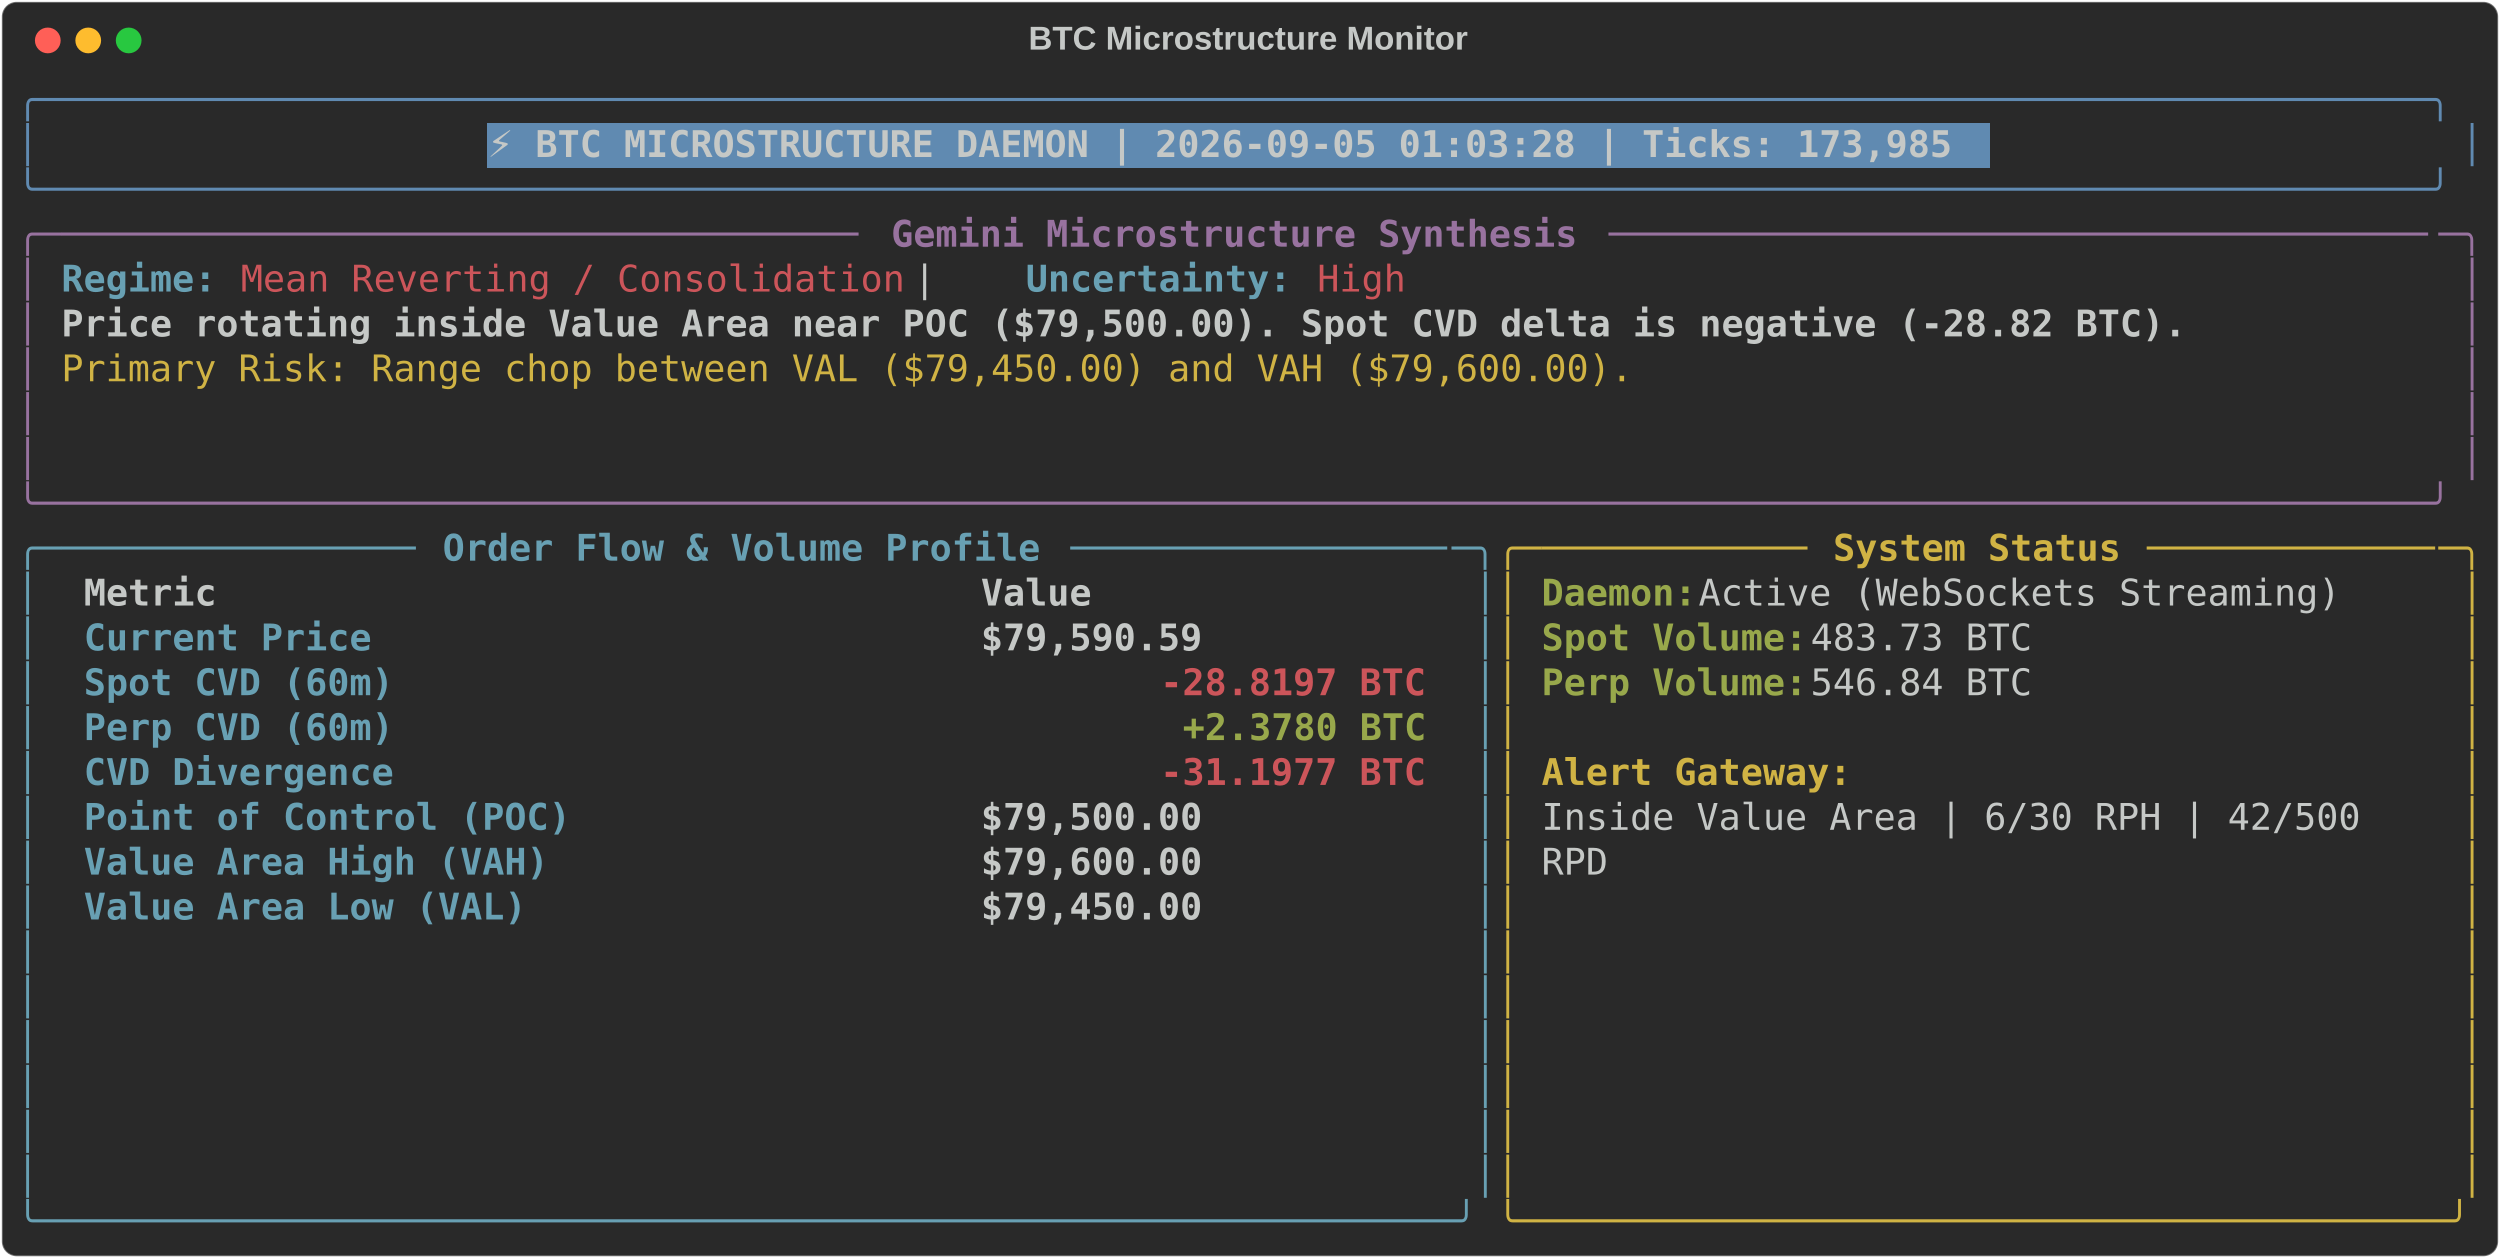
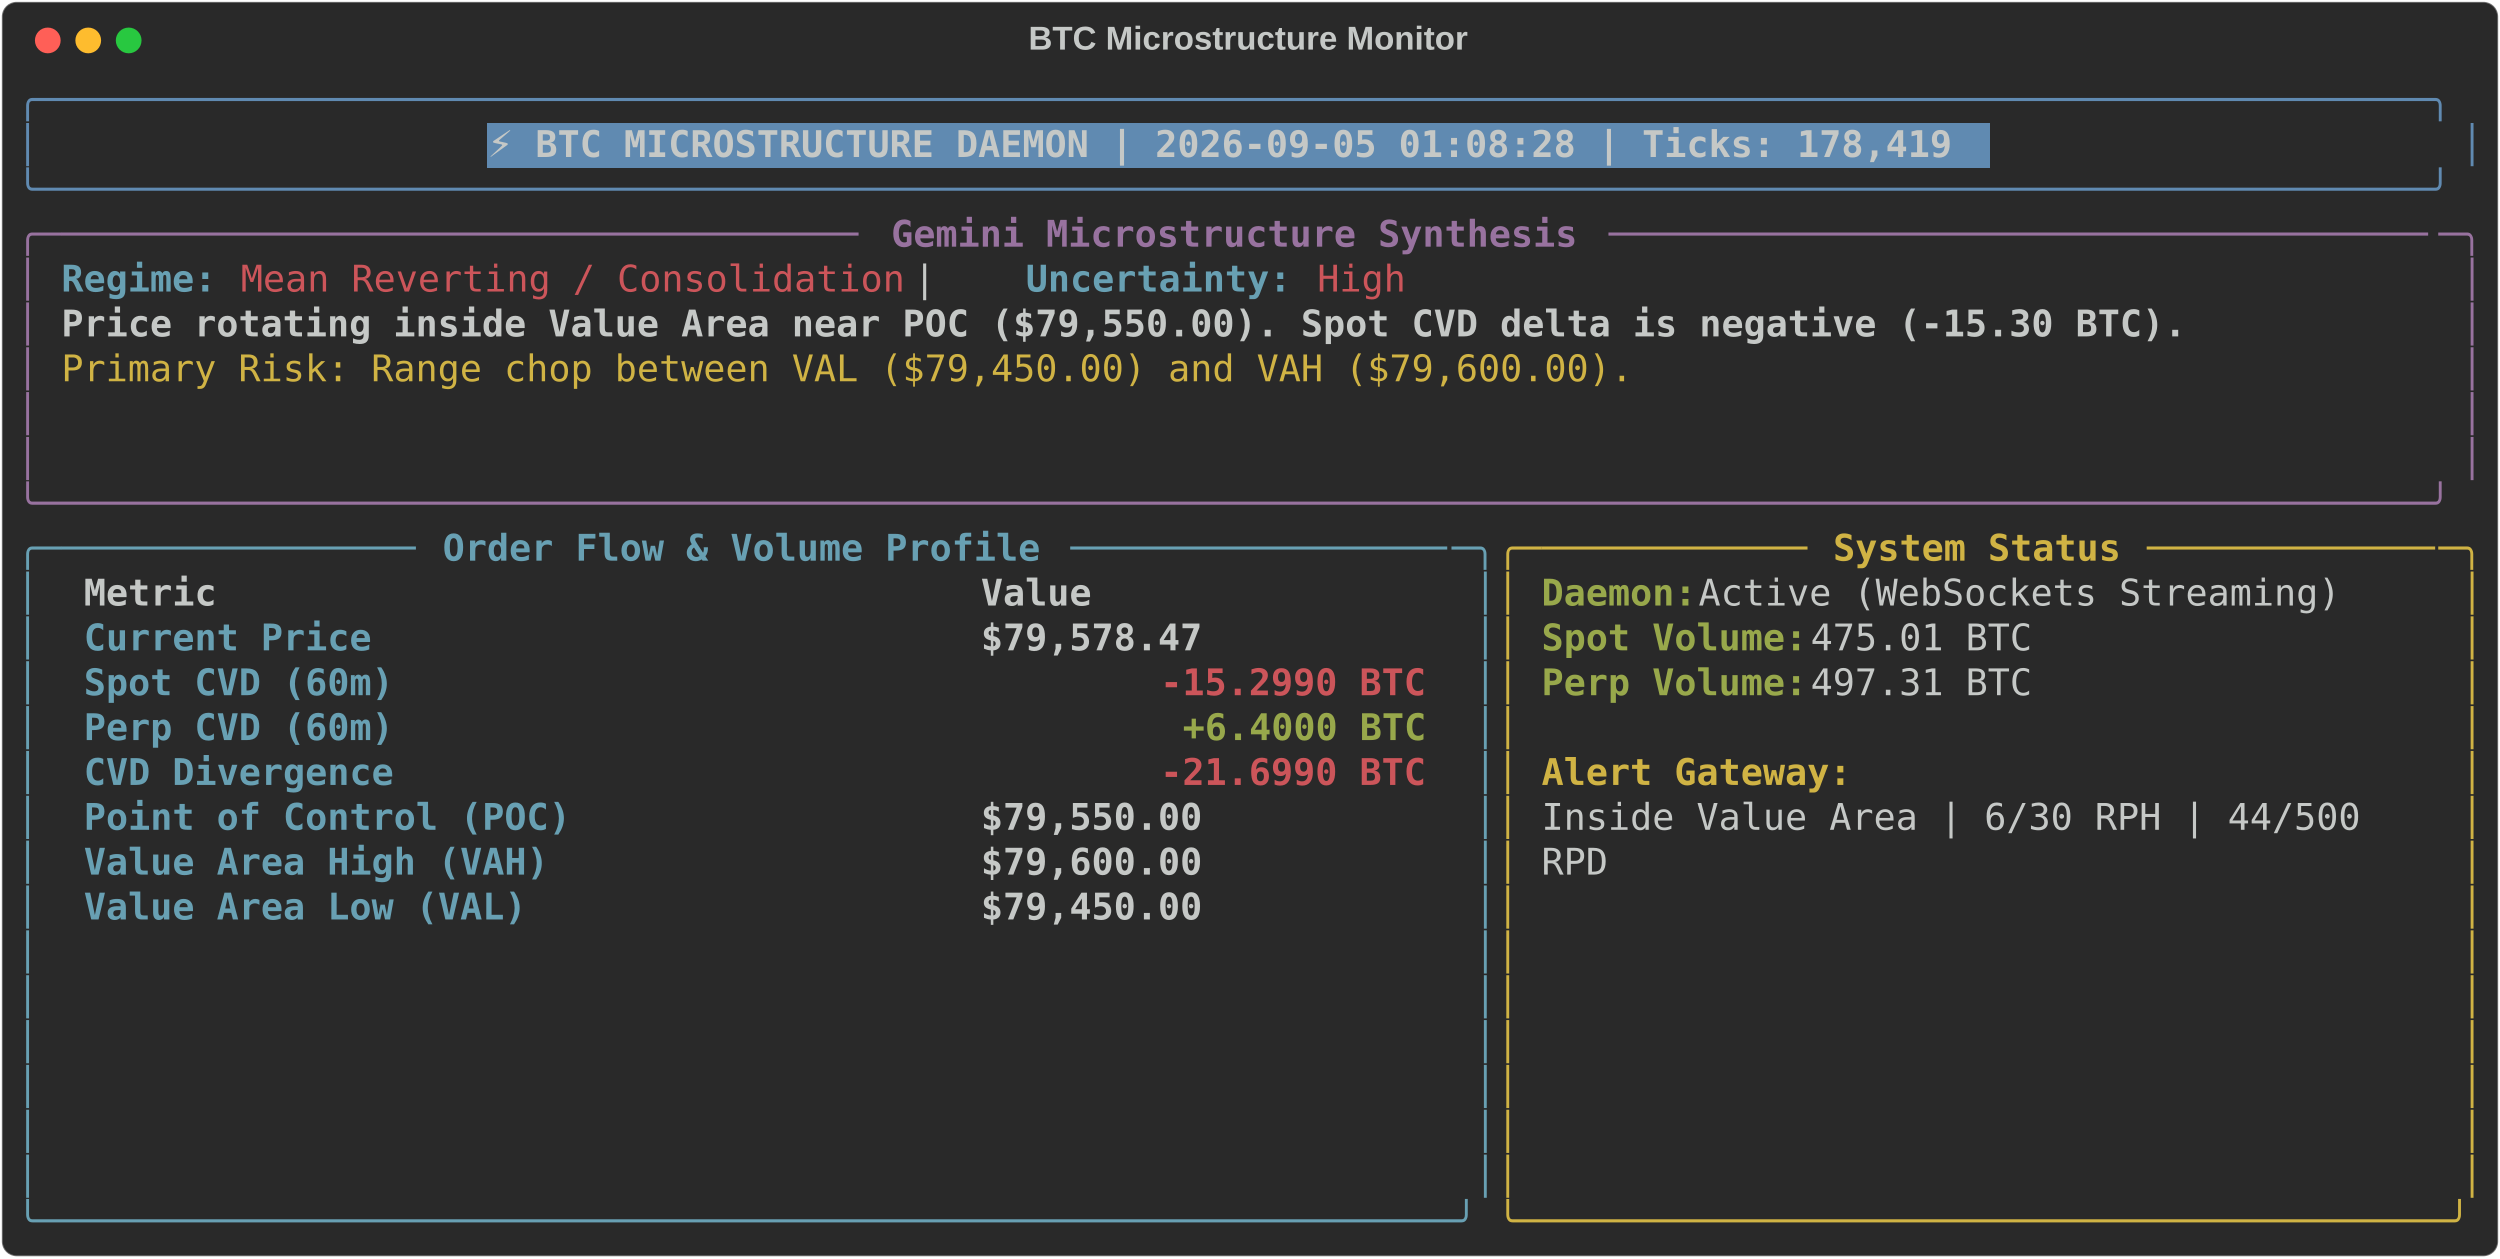
<svg xmlns="http://www.w3.org/2000/svg" class="rich-terminal" viewBox="0 0 1360 684.4">
  <style>

    @font-face {
        font-family: "Fira Code";
        src: local("FiraCode-Regular"),
                url("https://cdnjs.cloudflare.com/ajax/libs/firacode/6.2.0/woff2/FiraCode-Regular.woff2") format("woff2"),
                url("https://cdnjs.cloudflare.com/ajax/libs/firacode/6.2.0/woff/FiraCode-Regular.woff") format("woff");
        font-style: normal;
        font-weight: 400;
    }
    @font-face {
        font-family: "Fira Code";
        src: local("FiraCode-Bold"),
                url("https://cdnjs.cloudflare.com/ajax/libs/firacode/6.2.0/woff2/FiraCode-Bold.woff2") format("woff2"),
                url("https://cdnjs.cloudflare.com/ajax/libs/firacode/6.2.0/woff/FiraCode-Bold.woff") format("woff");
        font-style: bold;
        font-weight: 700;
    }

-     .terminal-116544273-matrix {
+     .terminal-4132000504-matrix {
        font-family: Fira Code, monospace;
        font-size: 20px;
        line-height: 24.4px;
        font-variant-east-asian: full-width;
    }

-     .terminal-116544273-title {
+     .terminal-4132000504-title {
        font-size: 18px;
        font-weight: bold;
        font-family: arial;
    }

-     .terminal-116544273-r1 { fill: #608ab1 }
- .terminal-116544273-r2 { fill: #c5c8c6 }
- .terminal-116544273-r3 { fill: #c5c8c6;font-weight: bold }
- .terminal-116544273-r4 { fill: #98729f }
- .terminal-116544273-r5 { fill: #98729f;font-weight: bold }
- .terminal-116544273-r6 { fill: #68a0b3;font-weight: bold }
- .terminal-116544273-r7 { fill: #cc555a }
- .terminal-116544273-r8 { fill: #d0b344 }
- .terminal-116544273-r9 { fill: #68a0b3 }
- .terminal-116544273-r10 { fill: #d0b344;font-weight: bold }
- .terminal-116544273-r11 { fill: #98a84b;font-weight: bold }
- .terminal-116544273-r12 { fill: #cc555a;font-weight: bold }
+     .terminal-4132000504-r1 { fill: #608ab1 }
+ .terminal-4132000504-r2 { fill: #c5c8c6 }
+ .terminal-4132000504-r3 { fill: #c5c8c6;font-weight: bold }
+ .terminal-4132000504-r4 { fill: #98729f }
+ .terminal-4132000504-r5 { fill: #98729f;font-weight: bold }
+ .terminal-4132000504-r6 { fill: #68a0b3;font-weight: bold }
+ .terminal-4132000504-r7 { fill: #cc555a }
+ .terminal-4132000504-r8 { fill: #d0b344 }
+ .terminal-4132000504-r9 { fill: #68a0b3 }
+ .terminal-4132000504-r10 { fill: #d0b344;font-weight: bold }
+ .terminal-4132000504-r11 { fill: #98a84b;font-weight: bold }
+ .terminal-4132000504-r12 { fill: #cc555a;font-weight: bold }
    </style>
  <defs>
-     <clipPath id="terminal-116544273-clip-terminal">
+     <clipPath id="terminal-4132000504-clip-terminal">
      <rect x="0" y="0" width="1341.0" height="633.4" />
    </clipPath>
-     <clipPath id="terminal-116544273-line-0">
+     <clipPath id="terminal-4132000504-line-0">
      <rect x="0" y="1.5" width="1342" height="24.65" />
    </clipPath>
-     <clipPath id="terminal-116544273-line-1">
+     <clipPath id="terminal-4132000504-line-1">
      <rect x="0" y="25.9" width="1342" height="24.65" />
    </clipPath>
-     <clipPath id="terminal-116544273-line-2">
+     <clipPath id="terminal-4132000504-line-2">
      <rect x="0" y="50.3" width="1342" height="24.65" />
    </clipPath>
-     <clipPath id="terminal-116544273-line-3">
+     <clipPath id="terminal-4132000504-line-3">
      <rect x="0" y="74.7" width="1342" height="24.65" />
    </clipPath>
-     <clipPath id="terminal-116544273-line-4">
+     <clipPath id="terminal-4132000504-line-4">
      <rect x="0" y="99.1" width="1342" height="24.65" />
    </clipPath>
-     <clipPath id="terminal-116544273-line-5">
+     <clipPath id="terminal-4132000504-line-5">
      <rect x="0" y="123.5" width="1342" height="24.65" />
    </clipPath>
-     <clipPath id="terminal-116544273-line-6">
+     <clipPath id="terminal-4132000504-line-6">
      <rect x="0" y="147.9" width="1342" height="24.65" />
    </clipPath>
-     <clipPath id="terminal-116544273-line-7">
+     <clipPath id="terminal-4132000504-line-7">
      <rect x="0" y="172.3" width="1342" height="24.65" />
    </clipPath>
-     <clipPath id="terminal-116544273-line-8">
+     <clipPath id="terminal-4132000504-line-8">
      <rect x="0" y="196.7" width="1342" height="24.65" />
    </clipPath>
-     <clipPath id="terminal-116544273-line-9">
+     <clipPath id="terminal-4132000504-line-9">
      <rect x="0" y="221.1" width="1342" height="24.65" />
    </clipPath>
-     <clipPath id="terminal-116544273-line-10">
+     <clipPath id="terminal-4132000504-line-10">
      <rect x="0" y="245.5" width="1342" height="24.65" />
    </clipPath>
-     <clipPath id="terminal-116544273-line-11">
+     <clipPath id="terminal-4132000504-line-11">
      <rect x="0" y="269.9" width="1342" height="24.65" />
    </clipPath>
-     <clipPath id="terminal-116544273-line-12">
+     <clipPath id="terminal-4132000504-line-12">
      <rect x="0" y="294.3" width="1342" height="24.65" />
    </clipPath>
-     <clipPath id="terminal-116544273-line-13">
+     <clipPath id="terminal-4132000504-line-13">
      <rect x="0" y="318.7" width="1342" height="24.65" />
    </clipPath>
-     <clipPath id="terminal-116544273-line-14">
+     <clipPath id="terminal-4132000504-line-14">
      <rect x="0" y="343.1" width="1342" height="24.65" />
    </clipPath>
-     <clipPath id="terminal-116544273-line-15">
+     <clipPath id="terminal-4132000504-line-15">
      <rect x="0" y="367.5" width="1342" height="24.65" />
    </clipPath>
-     <clipPath id="terminal-116544273-line-16">
+     <clipPath id="terminal-4132000504-line-16">
      <rect x="0" y="391.9" width="1342" height="24.65" />
    </clipPath>
-     <clipPath id="terminal-116544273-line-17">
+     <clipPath id="terminal-4132000504-line-17">
      <rect x="0" y="416.3" width="1342" height="24.65" />
    </clipPath>
-     <clipPath id="terminal-116544273-line-18">
+     <clipPath id="terminal-4132000504-line-18">
      <rect x="0" y="440.7" width="1342" height="24.65" />
    </clipPath>
-     <clipPath id="terminal-116544273-line-19">
+     <clipPath id="terminal-4132000504-line-19">
      <rect x="0" y="465.1" width="1342" height="24.65" />
    </clipPath>
-     <clipPath id="terminal-116544273-line-20">
+     <clipPath id="terminal-4132000504-line-20">
      <rect x="0" y="489.5" width="1342" height="24.65" />
    </clipPath>
-     <clipPath id="terminal-116544273-line-21">
+     <clipPath id="terminal-4132000504-line-21">
      <rect x="0" y="513.9" width="1342" height="24.65" />
    </clipPath>
-     <clipPath id="terminal-116544273-line-22">
+     <clipPath id="terminal-4132000504-line-22">
      <rect x="0" y="538.3" width="1342" height="24.65" />
    </clipPath>
-     <clipPath id="terminal-116544273-line-23">
+     <clipPath id="terminal-4132000504-line-23">
      <rect x="0" y="562.7" width="1342" height="24.65" />
    </clipPath>
-     <clipPath id="terminal-116544273-line-24">
+     <clipPath id="terminal-4132000504-line-24">
      <rect x="0" y="587.1" width="1342" height="24.65" />
    </clipPath>
  </defs>
  <rect fill="#292929" stroke="rgba(255,255,255,0.35)" stroke-width="1" x="1" y="1" width="1358" height="682.4" rx="8" />
-   <text class="terminal-116544273-title" fill="#c5c8c6" text-anchor="middle" x="679" y="27">BTC Microstructure Monitor</text>
+   <text class="terminal-4132000504-title" fill="#c5c8c6" text-anchor="middle" x="679" y="27">BTC Microstructure Monitor</text>
  <g transform="translate(26,22)">
    <circle cx="0" cy="0" r="7" fill="#ff5f57" />
    <circle cx="22" cy="0" r="7" fill="#febc2e" />
    <circle cx="44" cy="0" r="7" fill="#28c840" />
  </g>
-   <g transform="translate(9, 41)" clip-path="url(#terminal-116544273-clip-terminal)">
+   <g transform="translate(9, 41)" clip-path="url(#terminal-4132000504-clip-terminal)">
    <rect fill="#608ab1" x="256.2" y="25.9" width="817.4" height="24.65" shape-rendering="crispEdges" />
-     <g class="terminal-116544273-matrix">
-       <text class="terminal-116544273-r1" x="0" y="20" textLength="1342" clip-path="url(#terminal-116544273-line-0)">╭────────────────────────────────────────────────────────────────────────────────────────────────────────────╮</text>
-       <text class="terminal-116544273-r2" x="1342" y="20" textLength="12.2" clip-path="url(#terminal-116544273-line-0)">
- </text>
-       <text class="terminal-116544273-r1" x="0" y="44.4" textLength="12.2" clip-path="url(#terminal-116544273-line-1)">│</text>
-       <text class="terminal-116544273-r3" x="256.2" y="44.4" textLength="805.2" clip-path="url(#terminal-116544273-line-1)">⚡ BTC MICROSTRUCTURE DAEMON | 2026-09-05 01:03:28 | Ticks: 173,985</text>
-       <text class="terminal-116544273-r1" x="1329.8" y="44.4" textLength="12.2" clip-path="url(#terminal-116544273-line-1)">│</text>
-       <text class="terminal-116544273-r2" x="1342" y="44.4" textLength="12.2" clip-path="url(#terminal-116544273-line-1)">
- </text>
-       <text class="terminal-116544273-r1" x="0" y="68.8" textLength="1342" clip-path="url(#terminal-116544273-line-2)">╰────────────────────────────────────────────────────────────────────────────────────────────────────────────╯</text>
-       <text class="terminal-116544273-r2" x="1342" y="68.8" textLength="12.2" clip-path="url(#terminal-116544273-line-2)">
- </text>
-       <text class="terminal-116544273-r4" x="0" y="93.2" textLength="24.4" clip-path="url(#terminal-116544273-line-3)">╭─</text>
-       <text class="terminal-116544273-r4" x="24.4" y="93.2" textLength="439.2" clip-path="url(#terminal-116544273-line-3)">────────────────────────────────────</text>
-       <text class="terminal-116544273-r5" x="475.8" y="93.2" textLength="378.2" clip-path="url(#terminal-116544273-line-3)">Gemini Microstructure Synthesis</text>
-       <text class="terminal-116544273-r4" x="866.2" y="93.2" textLength="451.4" clip-path="url(#terminal-116544273-line-3)">─────────────────────────────────────</text>
-       <text class="terminal-116544273-r4" x="1317.6" y="93.2" textLength="24.4" clip-path="url(#terminal-116544273-line-3)">─╮</text>
-       <text class="terminal-116544273-r2" x="1342" y="93.2" textLength="12.2" clip-path="url(#terminal-116544273-line-3)">
- </text>
-       <text class="terminal-116544273-r4" x="0" y="117.6" textLength="12.2" clip-path="url(#terminal-116544273-line-4)">│</text>
-       <text class="terminal-116544273-r6" x="24.4" y="117.6" textLength="85.4" clip-path="url(#terminal-116544273-line-4)">Regime:</text>
-       <text class="terminal-116544273-r7" x="122" y="117.6" textLength="366" clip-path="url(#terminal-116544273-line-4)">Mean Reverting / Consolidation</text>
-       <text class="terminal-116544273-r2" x="488" y="117.6" textLength="61" clip-path="url(#terminal-116544273-line-4)">  |  </text>
-       <text class="terminal-116544273-r6" x="549" y="117.6" textLength="146.4" clip-path="url(#terminal-116544273-line-4)">Uncertainty:</text>
-       <text class="terminal-116544273-r7" x="707.6" y="117.6" textLength="48.8" clip-path="url(#terminal-116544273-line-4)">High</text>
-       <text class="terminal-116544273-r4" x="1329.8" y="117.6" textLength="12.2" clip-path="url(#terminal-116544273-line-4)">│</text>
-       <text class="terminal-116544273-r2" x="1342" y="117.6" textLength="12.2" clip-path="url(#terminal-116544273-line-4)">
- </text>
-       <text class="terminal-116544273-r4" x="0" y="142" textLength="12.2" clip-path="url(#terminal-116544273-line-5)">│</text>
-       <text class="terminal-116544273-r3" x="24.4" y="142" textLength="1171.2" clip-path="url(#terminal-116544273-line-5)">Price rotating inside Value Area near POC ($79,500.00). Spot CVD delta is negative (-28.82 BTC).</text>
-       <text class="terminal-116544273-r4" x="1329.8" y="142" textLength="12.2" clip-path="url(#terminal-116544273-line-5)">│</text>
-       <text class="terminal-116544273-r2" x="1342" y="142" textLength="12.2" clip-path="url(#terminal-116544273-line-5)">
- </text>
-       <text class="terminal-116544273-r4" x="0" y="166.4" textLength="12.2" clip-path="url(#terminal-116544273-line-6)">│</text>
-       <text class="terminal-116544273-r8" x="24.4" y="166.4" textLength="866.2" clip-path="url(#terminal-116544273-line-6)">Primary Risk: Range chop between VAL ($79,450.00) and VAH ($79,600.00).</text>
-       <text class="terminal-116544273-r4" x="1329.8" y="166.4" textLength="12.2" clip-path="url(#terminal-116544273-line-6)">│</text>
-       <text class="terminal-116544273-r2" x="1342" y="166.4" textLength="12.2" clip-path="url(#terminal-116544273-line-6)">
- </text>
-       <text class="terminal-116544273-r4" x="0" y="190.8" textLength="12.2" clip-path="url(#terminal-116544273-line-7)">│</text>
-       <text class="terminal-116544273-r4" x="1329.8" y="190.8" textLength="12.2" clip-path="url(#terminal-116544273-line-7)">│</text>
-       <text class="terminal-116544273-r2" x="1342" y="190.8" textLength="12.2" clip-path="url(#terminal-116544273-line-7)">
- </text>
-       <text class="terminal-116544273-r4" x="0" y="215.2" textLength="12.2" clip-path="url(#terminal-116544273-line-8)">│</text>
-       <text class="terminal-116544273-r4" x="1329.8" y="215.2" textLength="12.2" clip-path="url(#terminal-116544273-line-8)">│</text>
-       <text class="terminal-116544273-r2" x="1342" y="215.2" textLength="12.2" clip-path="url(#terminal-116544273-line-8)">
- </text>
-       <text class="terminal-116544273-r4" x="0" y="239.6" textLength="1342" clip-path="url(#terminal-116544273-line-9)">╰────────────────────────────────────────────────────────────────────────────────────────────────────────────╯</text>
-       <text class="terminal-116544273-r2" x="1342" y="239.6" textLength="12.2" clip-path="url(#terminal-116544273-line-9)">
- </text>
-       <text class="terminal-116544273-r9" x="0" y="264" textLength="24.4" clip-path="url(#terminal-116544273-line-10)">╭─</text>
-       <text class="terminal-116544273-r9" x="24.4" y="264" textLength="195.2" clip-path="url(#terminal-116544273-line-10)">────────────────</text>
-       <text class="terminal-116544273-r6" x="231.8" y="264" textLength="329.4" clip-path="url(#terminal-116544273-line-10)">Order Flow &amp; Volume Profile</text>
-       <text class="terminal-116544273-r9" x="573.4" y="264" textLength="207.4" clip-path="url(#terminal-116544273-line-10)">─────────────────</text>
-       <text class="terminal-116544273-r9" x="780.8" y="264" textLength="24.4" clip-path="url(#terminal-116544273-line-10)">─╮</text>
-       <text class="terminal-116544273-r8" x="805.2" y="264" textLength="24.4" clip-path="url(#terminal-116544273-line-10)">╭─</text>
-       <text class="terminal-116544273-r8" x="829.6" y="264" textLength="146.4" clip-path="url(#terminal-116544273-line-10)">────────────</text>
-       <text class="terminal-116544273-r10" x="988.2" y="264" textLength="158.6" clip-path="url(#terminal-116544273-line-10)">System Status</text>
-       <text class="terminal-116544273-r8" x="1159" y="264" textLength="158.6" clip-path="url(#terminal-116544273-line-10)">─────────────</text>
-       <text class="terminal-116544273-r8" x="1317.6" y="264" textLength="24.4" clip-path="url(#terminal-116544273-line-10)">─╮</text>
-       <text class="terminal-116544273-r2" x="1342" y="264" textLength="12.2" clip-path="url(#terminal-116544273-line-10)">
- </text>
-       <text class="terminal-116544273-r9" x="0" y="288.4" textLength="12.2" clip-path="url(#terminal-116544273-line-11)">│</text>
-       <text class="terminal-116544273-r3" x="36.6" y="288.4" textLength="463.6" clip-path="url(#terminal-116544273-line-11)">Metric                                </text>
-       <text class="terminal-116544273-r3" x="524.6" y="288.4" textLength="244" clip-path="url(#terminal-116544273-line-11)">               Value</text>
-       <text class="terminal-116544273-r9" x="793" y="288.4" textLength="12.2" clip-path="url(#terminal-116544273-line-11)">│</text>
-       <text class="terminal-116544273-r8" x="805.2" y="288.4" textLength="12.2" clip-path="url(#terminal-116544273-line-11)">│</text>
-       <text class="terminal-116544273-r11" x="829.6" y="288.4" textLength="85.4" clip-path="url(#terminal-116544273-line-11)">Daemon:</text>
-       <text class="terminal-116544273-r2" x="915" y="288.4" textLength="366" clip-path="url(#terminal-116544273-line-11)"> Active (WebSockets Streaming)</text>
-       <text class="terminal-116544273-r8" x="1329.8" y="288.4" textLength="12.2" clip-path="url(#terminal-116544273-line-11)">│</text>
-       <text class="terminal-116544273-r2" x="1342" y="288.4" textLength="12.2" clip-path="url(#terminal-116544273-line-11)">
- </text>
-       <text class="terminal-116544273-r9" x="0" y="312.8" textLength="12.2" clip-path="url(#terminal-116544273-line-12)">│</text>
-       <text class="terminal-116544273-r6" x="36.6" y="312.8" textLength="463.6" clip-path="url(#terminal-116544273-line-12)">Current Price                         </text>
-       <text class="terminal-116544273-r3" x="524.6" y="312.8" textLength="244" clip-path="url(#terminal-116544273-line-12)">          $79,590.59</text>
-       <text class="terminal-116544273-r9" x="793" y="312.8" textLength="12.2" clip-path="url(#terminal-116544273-line-12)">│</text>
-       <text class="terminal-116544273-r8" x="805.2" y="312.8" textLength="12.2" clip-path="url(#terminal-116544273-line-12)">│</text>
-       <text class="terminal-116544273-r11" x="829.6" y="312.8" textLength="146.4" clip-path="url(#terminal-116544273-line-12)">Spot Volume:</text>
-       <text class="terminal-116544273-r2" x="976" y="312.8" textLength="134.2" clip-path="url(#terminal-116544273-line-12)"> 483.73 BTC</text>
-       <text class="terminal-116544273-r8" x="1329.8" y="312.8" textLength="12.2" clip-path="url(#terminal-116544273-line-12)">│</text>
-       <text class="terminal-116544273-r2" x="1342" y="312.8" textLength="12.2" clip-path="url(#terminal-116544273-line-12)">
- </text>
-       <text class="terminal-116544273-r9" x="0" y="337.2" textLength="12.2" clip-path="url(#terminal-116544273-line-13)">│</text>
-       <text class="terminal-116544273-r6" x="36.6" y="337.2" textLength="463.6" clip-path="url(#terminal-116544273-line-13)">Spot CVD (60m)                        </text>
-       <text class="terminal-116544273-r12" x="622.2" y="337.2" textLength="146.4" clip-path="url(#terminal-116544273-line-13)">-28.8197 BTC</text>
-       <text class="terminal-116544273-r9" x="793" y="337.2" textLength="12.2" clip-path="url(#terminal-116544273-line-13)">│</text>
-       <text class="terminal-116544273-r8" x="805.2" y="337.2" textLength="12.2" clip-path="url(#terminal-116544273-line-13)">│</text>
-       <text class="terminal-116544273-r11" x="829.6" y="337.2" textLength="146.4" clip-path="url(#terminal-116544273-line-13)">Perp Volume:</text>
-       <text class="terminal-116544273-r2" x="976" y="337.2" textLength="134.2" clip-path="url(#terminal-116544273-line-13)"> 546.84 BTC</text>
-       <text class="terminal-116544273-r8" x="1329.8" y="337.2" textLength="12.2" clip-path="url(#terminal-116544273-line-13)">│</text>
-       <text class="terminal-116544273-r2" x="1342" y="337.2" textLength="12.2" clip-path="url(#terminal-116544273-line-13)">
- </text>
-       <text class="terminal-116544273-r9" x="0" y="361.6" textLength="12.2" clip-path="url(#terminal-116544273-line-14)">│</text>
-       <text class="terminal-116544273-r6" x="36.6" y="361.6" textLength="463.6" clip-path="url(#terminal-116544273-line-14)">Perp CVD (60m)                        </text>
-       <text class="terminal-116544273-r11" x="634.4" y="361.6" textLength="134.2" clip-path="url(#terminal-116544273-line-14)">+2.3780 BTC</text>
-       <text class="terminal-116544273-r9" x="793" y="361.6" textLength="12.2" clip-path="url(#terminal-116544273-line-14)">│</text>
-       <text class="terminal-116544273-r8" x="805.2" y="361.6" textLength="12.2" clip-path="url(#terminal-116544273-line-14)">│</text>
-       <text class="terminal-116544273-r8" x="1329.8" y="361.6" textLength="12.2" clip-path="url(#terminal-116544273-line-14)">│</text>
-       <text class="terminal-116544273-r2" x="1342" y="361.6" textLength="12.2" clip-path="url(#terminal-116544273-line-14)">
- </text>
-       <text class="terminal-116544273-r9" x="0" y="386" textLength="12.2" clip-path="url(#terminal-116544273-line-15)">│</text>
-       <text class="terminal-116544273-r6" x="36.6" y="386" textLength="463.6" clip-path="url(#terminal-116544273-line-15)">CVD Divergence                        </text>
-       <text class="terminal-116544273-r12" x="622.2" y="386" textLength="146.4" clip-path="url(#terminal-116544273-line-15)">-31.1977 BTC</text>
-       <text class="terminal-116544273-r9" x="793" y="386" textLength="12.2" clip-path="url(#terminal-116544273-line-15)">│</text>
-       <text class="terminal-116544273-r8" x="805.2" y="386" textLength="12.2" clip-path="url(#terminal-116544273-line-15)">│</text>
-       <text class="terminal-116544273-r10" x="829.6" y="386" textLength="170.8" clip-path="url(#terminal-116544273-line-15)">Alert Gateway:</text>
-       <text class="terminal-116544273-r8" x="1329.8" y="386" textLength="12.2" clip-path="url(#terminal-116544273-line-15)">│</text>
-       <text class="terminal-116544273-r2" x="1342" y="386" textLength="12.2" clip-path="url(#terminal-116544273-line-15)">
- </text>
-       <text class="terminal-116544273-r9" x="0" y="410.4" textLength="12.2" clip-path="url(#terminal-116544273-line-16)">│</text>
-       <text class="terminal-116544273-r6" x="36.6" y="410.4" textLength="463.6" clip-path="url(#terminal-116544273-line-16)">Point of Control (POC)                </text>
-       <text class="terminal-116544273-r3" x="524.6" y="410.4" textLength="244" clip-path="url(#terminal-116544273-line-16)">          $79,500.00</text>
-       <text class="terminal-116544273-r9" x="793" y="410.4" textLength="12.2" clip-path="url(#terminal-116544273-line-16)">│</text>
-       <text class="terminal-116544273-r8" x="805.2" y="410.4" textLength="12.2" clip-path="url(#terminal-116544273-line-16)">│</text>
-       <text class="terminal-116544273-r2" x="829.6" y="410.4" textLength="463.6" clip-path="url(#terminal-116544273-line-16)">Inside Value Area | 6/30 RPH | 42/500 </text>
-       <text class="terminal-116544273-r8" x="1329.8" y="410.4" textLength="12.2" clip-path="url(#terminal-116544273-line-16)">│</text>
-       <text class="terminal-116544273-r2" x="1342" y="410.4" textLength="12.2" clip-path="url(#terminal-116544273-line-16)">
- </text>
-       <text class="terminal-116544273-r9" x="0" y="434.8" textLength="12.2" clip-path="url(#terminal-116544273-line-17)">│</text>
-       <text class="terminal-116544273-r6" x="36.6" y="434.8" textLength="463.6" clip-path="url(#terminal-116544273-line-17)">Value Area High (VAH)                 </text>
-       <text class="terminal-116544273-r3" x="524.6" y="434.8" textLength="244" clip-path="url(#terminal-116544273-line-17)">          $79,600.00</text>
-       <text class="terminal-116544273-r9" x="793" y="434.8" textLength="12.2" clip-path="url(#terminal-116544273-line-17)">│</text>
-       <text class="terminal-116544273-r8" x="805.2" y="434.8" textLength="12.2" clip-path="url(#terminal-116544273-line-17)">│</text>
-       <text class="terminal-116544273-r2" x="829.6" y="434.8" textLength="36.6" clip-path="url(#terminal-116544273-line-17)">RPD</text>
-       <text class="terminal-116544273-r8" x="1329.8" y="434.8" textLength="12.2" clip-path="url(#terminal-116544273-line-17)">│</text>
-       <text class="terminal-116544273-r2" x="1342" y="434.8" textLength="12.2" clip-path="url(#terminal-116544273-line-17)">
- </text>
-       <text class="terminal-116544273-r9" x="0" y="459.2" textLength="12.2" clip-path="url(#terminal-116544273-line-18)">│</text>
-       <text class="terminal-116544273-r6" x="36.6" y="459.2" textLength="463.6" clip-path="url(#terminal-116544273-line-18)">Value Area Low (VAL)                  </text>
-       <text class="terminal-116544273-r3" x="524.6" y="459.2" textLength="244" clip-path="url(#terminal-116544273-line-18)">          $79,450.00</text>
-       <text class="terminal-116544273-r9" x="793" y="459.2" textLength="12.2" clip-path="url(#terminal-116544273-line-18)">│</text>
-       <text class="terminal-116544273-r8" x="805.2" y="459.2" textLength="12.2" clip-path="url(#terminal-116544273-line-18)">│</text>
-       <text class="terminal-116544273-r8" x="1329.8" y="459.2" textLength="12.2" clip-path="url(#terminal-116544273-line-18)">│</text>
-       <text class="terminal-116544273-r2" x="1342" y="459.2" textLength="12.2" clip-path="url(#terminal-116544273-line-18)">
- </text>
-       <text class="terminal-116544273-r9" x="0" y="483.6" textLength="12.2" clip-path="url(#terminal-116544273-line-19)">│</text>
-       <text class="terminal-116544273-r9" x="793" y="483.6" textLength="12.2" clip-path="url(#terminal-116544273-line-19)">│</text>
-       <text class="terminal-116544273-r8" x="805.2" y="483.6" textLength="12.2" clip-path="url(#terminal-116544273-line-19)">│</text>
-       <text class="terminal-116544273-r8" x="1329.8" y="483.6" textLength="12.2" clip-path="url(#terminal-116544273-line-19)">│</text>
-       <text class="terminal-116544273-r2" x="1342" y="483.6" textLength="12.2" clip-path="url(#terminal-116544273-line-19)">
- </text>
-       <text class="terminal-116544273-r9" x="0" y="508" textLength="12.2" clip-path="url(#terminal-116544273-line-20)">│</text>
-       <text class="terminal-116544273-r9" x="793" y="508" textLength="12.2" clip-path="url(#terminal-116544273-line-20)">│</text>
-       <text class="terminal-116544273-r8" x="805.2" y="508" textLength="12.2" clip-path="url(#terminal-116544273-line-20)">│</text>
-       <text class="terminal-116544273-r8" x="1329.8" y="508" textLength="12.2" clip-path="url(#terminal-116544273-line-20)">│</text>
-       <text class="terminal-116544273-r2" x="1342" y="508" textLength="12.2" clip-path="url(#terminal-116544273-line-20)">
- </text>
-       <text class="terminal-116544273-r9" x="0" y="532.4" textLength="12.2" clip-path="url(#terminal-116544273-line-21)">│</text>
-       <text class="terminal-116544273-r9" x="793" y="532.4" textLength="12.2" clip-path="url(#terminal-116544273-line-21)">│</text>
-       <text class="terminal-116544273-r8" x="805.2" y="532.4" textLength="12.2" clip-path="url(#terminal-116544273-line-21)">│</text>
-       <text class="terminal-116544273-r8" x="1329.8" y="532.4" textLength="12.2" clip-path="url(#terminal-116544273-line-21)">│</text>
-       <text class="terminal-116544273-r2" x="1342" y="532.4" textLength="12.2" clip-path="url(#terminal-116544273-line-21)">
- </text>
-       <text class="terminal-116544273-r9" x="0" y="556.8" textLength="12.2" clip-path="url(#terminal-116544273-line-22)">│</text>
-       <text class="terminal-116544273-r9" x="793" y="556.8" textLength="12.2" clip-path="url(#terminal-116544273-line-22)">│</text>
-       <text class="terminal-116544273-r8" x="805.2" y="556.8" textLength="12.2" clip-path="url(#terminal-116544273-line-22)">│</text>
-       <text class="terminal-116544273-r8" x="1329.8" y="556.8" textLength="12.2" clip-path="url(#terminal-116544273-line-22)">│</text>
-       <text class="terminal-116544273-r2" x="1342" y="556.8" textLength="12.2" clip-path="url(#terminal-116544273-line-22)">
- </text>
-       <text class="terminal-116544273-r9" x="0" y="581.2" textLength="12.2" clip-path="url(#terminal-116544273-line-23)">│</text>
-       <text class="terminal-116544273-r9" x="793" y="581.2" textLength="12.2" clip-path="url(#terminal-116544273-line-23)">│</text>
-       <text class="terminal-116544273-r8" x="805.2" y="581.2" textLength="12.2" clip-path="url(#terminal-116544273-line-23)">│</text>
-       <text class="terminal-116544273-r8" x="1329.8" y="581.2" textLength="12.2" clip-path="url(#terminal-116544273-line-23)">│</text>
-       <text class="terminal-116544273-r2" x="1342" y="581.2" textLength="12.2" clip-path="url(#terminal-116544273-line-23)">
- </text>
-       <text class="terminal-116544273-r9" x="0" y="605.6" textLength="12.2" clip-path="url(#terminal-116544273-line-24)">│</text>
-       <text class="terminal-116544273-r9" x="793" y="605.6" textLength="12.2" clip-path="url(#terminal-116544273-line-24)">│</text>
-       <text class="terminal-116544273-r8" x="805.2" y="605.6" textLength="12.2" clip-path="url(#terminal-116544273-line-24)">│</text>
-       <text class="terminal-116544273-r8" x="1329.8" y="605.6" textLength="12.2" clip-path="url(#terminal-116544273-line-24)">│</text>
-       <text class="terminal-116544273-r2" x="1342" y="605.6" textLength="12.2" clip-path="url(#terminal-116544273-line-24)">
- </text>
-       <text class="terminal-116544273-r9" x="0" y="630" textLength="805.2" clip-path="url(#terminal-116544273-line-25)">╰────────────────────────────────────────────────────────────────╯</text>
-       <text class="terminal-116544273-r8" x="805.2" y="630" textLength="536.8" clip-path="url(#terminal-116544273-line-25)">╰──────────────────────────────────────────╯</text>
-       <text class="terminal-116544273-r2" x="1342" y="630" textLength="12.2" clip-path="url(#terminal-116544273-line-25)">
+     <g class="terminal-4132000504-matrix">
+       <text class="terminal-4132000504-r1" x="0" y="20" textLength="1342" clip-path="url(#terminal-4132000504-line-0)">╭────────────────────────────────────────────────────────────────────────────────────────────────────────────╮</text>
+       <text class="terminal-4132000504-r2" x="1342" y="20" textLength="12.2" clip-path="url(#terminal-4132000504-line-0)">
+ </text>
+       <text class="terminal-4132000504-r1" x="0" y="44.4" textLength="12.2" clip-path="url(#terminal-4132000504-line-1)">│</text>
+       <text class="terminal-4132000504-r3" x="256.2" y="44.4" textLength="805.2" clip-path="url(#terminal-4132000504-line-1)">⚡ BTC MICROSTRUCTURE DAEMON | 2026-09-05 01:08:28 | Ticks: 178,419</text>
+       <text class="terminal-4132000504-r1" x="1329.8" y="44.4" textLength="12.2" clip-path="url(#terminal-4132000504-line-1)">│</text>
+       <text class="terminal-4132000504-r2" x="1342" y="44.4" textLength="12.2" clip-path="url(#terminal-4132000504-line-1)">
+ </text>
+       <text class="terminal-4132000504-r1" x="0" y="68.8" textLength="1342" clip-path="url(#terminal-4132000504-line-2)">╰────────────────────────────────────────────────────────────────────────────────────────────────────────────╯</text>
+       <text class="terminal-4132000504-r2" x="1342" y="68.8" textLength="12.2" clip-path="url(#terminal-4132000504-line-2)">
+ </text>
+       <text class="terminal-4132000504-r4" x="0" y="93.2" textLength="24.4" clip-path="url(#terminal-4132000504-line-3)">╭─</text>
+       <text class="terminal-4132000504-r4" x="24.4" y="93.2" textLength="439.2" clip-path="url(#terminal-4132000504-line-3)">────────────────────────────────────</text>
+       <text class="terminal-4132000504-r5" x="475.8" y="93.2" textLength="378.2" clip-path="url(#terminal-4132000504-line-3)">Gemini Microstructure Synthesis</text>
+       <text class="terminal-4132000504-r4" x="866.2" y="93.2" textLength="451.4" clip-path="url(#terminal-4132000504-line-3)">─────────────────────────────────────</text>
+       <text class="terminal-4132000504-r4" x="1317.6" y="93.2" textLength="24.4" clip-path="url(#terminal-4132000504-line-3)">─╮</text>
+       <text class="terminal-4132000504-r2" x="1342" y="93.2" textLength="12.2" clip-path="url(#terminal-4132000504-line-3)">
+ </text>
+       <text class="terminal-4132000504-r4" x="0" y="117.6" textLength="12.2" clip-path="url(#terminal-4132000504-line-4)">│</text>
+       <text class="terminal-4132000504-r6" x="24.4" y="117.6" textLength="85.4" clip-path="url(#terminal-4132000504-line-4)">Regime:</text>
+       <text class="terminal-4132000504-r7" x="122" y="117.6" textLength="366" clip-path="url(#terminal-4132000504-line-4)">Mean Reverting / Consolidation</text>
+       <text class="terminal-4132000504-r2" x="488" y="117.6" textLength="61" clip-path="url(#terminal-4132000504-line-4)">  |  </text>
+       <text class="terminal-4132000504-r6" x="549" y="117.6" textLength="146.4" clip-path="url(#terminal-4132000504-line-4)">Uncertainty:</text>
+       <text class="terminal-4132000504-r7" x="707.6" y="117.6" textLength="48.8" clip-path="url(#terminal-4132000504-line-4)">High</text>
+       <text class="terminal-4132000504-r4" x="1329.8" y="117.6" textLength="12.2" clip-path="url(#terminal-4132000504-line-4)">│</text>
+       <text class="terminal-4132000504-r2" x="1342" y="117.6" textLength="12.2" clip-path="url(#terminal-4132000504-line-4)">
+ </text>
+       <text class="terminal-4132000504-r4" x="0" y="142" textLength="12.2" clip-path="url(#terminal-4132000504-line-5)">│</text>
+       <text class="terminal-4132000504-r3" x="24.4" y="142" textLength="1171.2" clip-path="url(#terminal-4132000504-line-5)">Price rotating inside Value Area near POC ($79,550.00). Spot CVD delta is negative (-15.30 BTC).</text>
+       <text class="terminal-4132000504-r4" x="1329.8" y="142" textLength="12.2" clip-path="url(#terminal-4132000504-line-5)">│</text>
+       <text class="terminal-4132000504-r2" x="1342" y="142" textLength="12.2" clip-path="url(#terminal-4132000504-line-5)">
+ </text>
+       <text class="terminal-4132000504-r4" x="0" y="166.4" textLength="12.2" clip-path="url(#terminal-4132000504-line-6)">│</text>
+       <text class="terminal-4132000504-r8" x="24.4" y="166.4" textLength="866.2" clip-path="url(#terminal-4132000504-line-6)">Primary Risk: Range chop between VAL ($79,450.00) and VAH ($79,600.00).</text>
+       <text class="terminal-4132000504-r4" x="1329.8" y="166.4" textLength="12.2" clip-path="url(#terminal-4132000504-line-6)">│</text>
+       <text class="terminal-4132000504-r2" x="1342" y="166.4" textLength="12.2" clip-path="url(#terminal-4132000504-line-6)">
+ </text>
+       <text class="terminal-4132000504-r4" x="0" y="190.8" textLength="12.2" clip-path="url(#terminal-4132000504-line-7)">│</text>
+       <text class="terminal-4132000504-r4" x="1329.8" y="190.8" textLength="12.2" clip-path="url(#terminal-4132000504-line-7)">│</text>
+       <text class="terminal-4132000504-r2" x="1342" y="190.8" textLength="12.2" clip-path="url(#terminal-4132000504-line-7)">
+ </text>
+       <text class="terminal-4132000504-r4" x="0" y="215.2" textLength="12.2" clip-path="url(#terminal-4132000504-line-8)">│</text>
+       <text class="terminal-4132000504-r4" x="1329.8" y="215.2" textLength="12.2" clip-path="url(#terminal-4132000504-line-8)">│</text>
+       <text class="terminal-4132000504-r2" x="1342" y="215.2" textLength="12.2" clip-path="url(#terminal-4132000504-line-8)">
+ </text>
+       <text class="terminal-4132000504-r4" x="0" y="239.6" textLength="1342" clip-path="url(#terminal-4132000504-line-9)">╰────────────────────────────────────────────────────────────────────────────────────────────────────────────╯</text>
+       <text class="terminal-4132000504-r2" x="1342" y="239.6" textLength="12.2" clip-path="url(#terminal-4132000504-line-9)">
+ </text>
+       <text class="terminal-4132000504-r9" x="0" y="264" textLength="24.4" clip-path="url(#terminal-4132000504-line-10)">╭─</text>
+       <text class="terminal-4132000504-r9" x="24.4" y="264" textLength="195.2" clip-path="url(#terminal-4132000504-line-10)">────────────────</text>
+       <text class="terminal-4132000504-r6" x="231.8" y="264" textLength="329.4" clip-path="url(#terminal-4132000504-line-10)">Order Flow &amp; Volume Profile</text>
+       <text class="terminal-4132000504-r9" x="573.4" y="264" textLength="207.4" clip-path="url(#terminal-4132000504-line-10)">─────────────────</text>
+       <text class="terminal-4132000504-r9" x="780.8" y="264" textLength="24.4" clip-path="url(#terminal-4132000504-line-10)">─╮</text>
+       <text class="terminal-4132000504-r8" x="805.2" y="264" textLength="24.4" clip-path="url(#terminal-4132000504-line-10)">╭─</text>
+       <text class="terminal-4132000504-r8" x="829.6" y="264" textLength="146.4" clip-path="url(#terminal-4132000504-line-10)">────────────</text>
+       <text class="terminal-4132000504-r10" x="988.2" y="264" textLength="158.6" clip-path="url(#terminal-4132000504-line-10)">System Status</text>
+       <text class="terminal-4132000504-r8" x="1159" y="264" textLength="158.6" clip-path="url(#terminal-4132000504-line-10)">─────────────</text>
+       <text class="terminal-4132000504-r8" x="1317.6" y="264" textLength="24.4" clip-path="url(#terminal-4132000504-line-10)">─╮</text>
+       <text class="terminal-4132000504-r2" x="1342" y="264" textLength="12.2" clip-path="url(#terminal-4132000504-line-10)">
+ </text>
+       <text class="terminal-4132000504-r9" x="0" y="288.4" textLength="12.2" clip-path="url(#terminal-4132000504-line-11)">│</text>
+       <text class="terminal-4132000504-r3" x="36.6" y="288.4" textLength="463.6" clip-path="url(#terminal-4132000504-line-11)">Metric                                </text>
+       <text class="terminal-4132000504-r3" x="524.6" y="288.4" textLength="244" clip-path="url(#terminal-4132000504-line-11)">               Value</text>
+       <text class="terminal-4132000504-r9" x="793" y="288.4" textLength="12.2" clip-path="url(#terminal-4132000504-line-11)">│</text>
+       <text class="terminal-4132000504-r8" x="805.2" y="288.4" textLength="12.2" clip-path="url(#terminal-4132000504-line-11)">│</text>
+       <text class="terminal-4132000504-r11" x="829.6" y="288.4" textLength="85.4" clip-path="url(#terminal-4132000504-line-11)">Daemon:</text>
+       <text class="terminal-4132000504-r2" x="915" y="288.4" textLength="366" clip-path="url(#terminal-4132000504-line-11)"> Active (WebSockets Streaming)</text>
+       <text class="terminal-4132000504-r8" x="1329.8" y="288.4" textLength="12.2" clip-path="url(#terminal-4132000504-line-11)">│</text>
+       <text class="terminal-4132000504-r2" x="1342" y="288.4" textLength="12.2" clip-path="url(#terminal-4132000504-line-11)">
+ </text>
+       <text class="terminal-4132000504-r9" x="0" y="312.8" textLength="12.2" clip-path="url(#terminal-4132000504-line-12)">│</text>
+       <text class="terminal-4132000504-r6" x="36.6" y="312.8" textLength="463.6" clip-path="url(#terminal-4132000504-line-12)">Current Price                         </text>
+       <text class="terminal-4132000504-r3" x="524.6" y="312.8" textLength="244" clip-path="url(#terminal-4132000504-line-12)">          $79,578.47</text>
+       <text class="terminal-4132000504-r9" x="793" y="312.8" textLength="12.2" clip-path="url(#terminal-4132000504-line-12)">│</text>
+       <text class="terminal-4132000504-r8" x="805.2" y="312.8" textLength="12.2" clip-path="url(#terminal-4132000504-line-12)">│</text>
+       <text class="terminal-4132000504-r11" x="829.6" y="312.8" textLength="146.4" clip-path="url(#terminal-4132000504-line-12)">Spot Volume:</text>
+       <text class="terminal-4132000504-r2" x="976" y="312.8" textLength="134.2" clip-path="url(#terminal-4132000504-line-12)"> 475.01 BTC</text>
+       <text class="terminal-4132000504-r8" x="1329.8" y="312.8" textLength="12.2" clip-path="url(#terminal-4132000504-line-12)">│</text>
+       <text class="terminal-4132000504-r2" x="1342" y="312.8" textLength="12.2" clip-path="url(#terminal-4132000504-line-12)">
+ </text>
+       <text class="terminal-4132000504-r9" x="0" y="337.2" textLength="12.2" clip-path="url(#terminal-4132000504-line-13)">│</text>
+       <text class="terminal-4132000504-r6" x="36.6" y="337.2" textLength="463.6" clip-path="url(#terminal-4132000504-line-13)">Spot CVD (60m)                        </text>
+       <text class="terminal-4132000504-r12" x="622.2" y="337.2" textLength="146.4" clip-path="url(#terminal-4132000504-line-13)">-15.2990 BTC</text>
+       <text class="terminal-4132000504-r9" x="793" y="337.2" textLength="12.2" clip-path="url(#terminal-4132000504-line-13)">│</text>
+       <text class="terminal-4132000504-r8" x="805.2" y="337.2" textLength="12.2" clip-path="url(#terminal-4132000504-line-13)">│</text>
+       <text class="terminal-4132000504-r11" x="829.6" y="337.2" textLength="146.4" clip-path="url(#terminal-4132000504-line-13)">Perp Volume:</text>
+       <text class="terminal-4132000504-r2" x="976" y="337.2" textLength="134.2" clip-path="url(#terminal-4132000504-line-13)"> 497.31 BTC</text>
+       <text class="terminal-4132000504-r8" x="1329.8" y="337.2" textLength="12.2" clip-path="url(#terminal-4132000504-line-13)">│</text>
+       <text class="terminal-4132000504-r2" x="1342" y="337.2" textLength="12.2" clip-path="url(#terminal-4132000504-line-13)">
+ </text>
+       <text class="terminal-4132000504-r9" x="0" y="361.6" textLength="12.2" clip-path="url(#terminal-4132000504-line-14)">│</text>
+       <text class="terminal-4132000504-r6" x="36.6" y="361.6" textLength="463.6" clip-path="url(#terminal-4132000504-line-14)">Perp CVD (60m)                        </text>
+       <text class="terminal-4132000504-r11" x="634.4" y="361.6" textLength="134.2" clip-path="url(#terminal-4132000504-line-14)">+6.4000 BTC</text>
+       <text class="terminal-4132000504-r9" x="793" y="361.6" textLength="12.2" clip-path="url(#terminal-4132000504-line-14)">│</text>
+       <text class="terminal-4132000504-r8" x="805.2" y="361.6" textLength="12.2" clip-path="url(#terminal-4132000504-line-14)">│</text>
+       <text class="terminal-4132000504-r8" x="1329.8" y="361.6" textLength="12.2" clip-path="url(#terminal-4132000504-line-14)">│</text>
+       <text class="terminal-4132000504-r2" x="1342" y="361.6" textLength="12.2" clip-path="url(#terminal-4132000504-line-14)">
+ </text>
+       <text class="terminal-4132000504-r9" x="0" y="386" textLength="12.2" clip-path="url(#terminal-4132000504-line-15)">│</text>
+       <text class="terminal-4132000504-r6" x="36.6" y="386" textLength="463.6" clip-path="url(#terminal-4132000504-line-15)">CVD Divergence                        </text>
+       <text class="terminal-4132000504-r12" x="622.2" y="386" textLength="146.4" clip-path="url(#terminal-4132000504-line-15)">-21.6990 BTC</text>
+       <text class="terminal-4132000504-r9" x="793" y="386" textLength="12.2" clip-path="url(#terminal-4132000504-line-15)">│</text>
+       <text class="terminal-4132000504-r8" x="805.2" y="386" textLength="12.2" clip-path="url(#terminal-4132000504-line-15)">│</text>
+       <text class="terminal-4132000504-r10" x="829.6" y="386" textLength="170.8" clip-path="url(#terminal-4132000504-line-15)">Alert Gateway:</text>
+       <text class="terminal-4132000504-r8" x="1329.8" y="386" textLength="12.2" clip-path="url(#terminal-4132000504-line-15)">│</text>
+       <text class="terminal-4132000504-r2" x="1342" y="386" textLength="12.2" clip-path="url(#terminal-4132000504-line-15)">
+ </text>
+       <text class="terminal-4132000504-r9" x="0" y="410.4" textLength="12.2" clip-path="url(#terminal-4132000504-line-16)">│</text>
+       <text class="terminal-4132000504-r6" x="36.6" y="410.4" textLength="463.6" clip-path="url(#terminal-4132000504-line-16)">Point of Control (POC)                </text>
+       <text class="terminal-4132000504-r3" x="524.6" y="410.4" textLength="244" clip-path="url(#terminal-4132000504-line-16)">          $79,550.00</text>
+       <text class="terminal-4132000504-r9" x="793" y="410.4" textLength="12.2" clip-path="url(#terminal-4132000504-line-16)">│</text>
+       <text class="terminal-4132000504-r8" x="805.2" y="410.4" textLength="12.2" clip-path="url(#terminal-4132000504-line-16)">│</text>
+       <text class="terminal-4132000504-r2" x="829.6" y="410.4" textLength="463.6" clip-path="url(#terminal-4132000504-line-16)">Inside Value Area | 6/30 RPH | 44/500 </text>
+       <text class="terminal-4132000504-r8" x="1329.8" y="410.4" textLength="12.2" clip-path="url(#terminal-4132000504-line-16)">│</text>
+       <text class="terminal-4132000504-r2" x="1342" y="410.4" textLength="12.2" clip-path="url(#terminal-4132000504-line-16)">
+ </text>
+       <text class="terminal-4132000504-r9" x="0" y="434.8" textLength="12.2" clip-path="url(#terminal-4132000504-line-17)">│</text>
+       <text class="terminal-4132000504-r6" x="36.6" y="434.8" textLength="463.6" clip-path="url(#terminal-4132000504-line-17)">Value Area High (VAH)                 </text>
+       <text class="terminal-4132000504-r3" x="524.6" y="434.8" textLength="244" clip-path="url(#terminal-4132000504-line-17)">          $79,600.00</text>
+       <text class="terminal-4132000504-r9" x="793" y="434.8" textLength="12.2" clip-path="url(#terminal-4132000504-line-17)">│</text>
+       <text class="terminal-4132000504-r8" x="805.2" y="434.8" textLength="12.2" clip-path="url(#terminal-4132000504-line-17)">│</text>
+       <text class="terminal-4132000504-r2" x="829.6" y="434.8" textLength="36.6" clip-path="url(#terminal-4132000504-line-17)">RPD</text>
+       <text class="terminal-4132000504-r8" x="1329.8" y="434.8" textLength="12.2" clip-path="url(#terminal-4132000504-line-17)">│</text>
+       <text class="terminal-4132000504-r2" x="1342" y="434.8" textLength="12.2" clip-path="url(#terminal-4132000504-line-17)">
+ </text>
+       <text class="terminal-4132000504-r9" x="0" y="459.2" textLength="12.2" clip-path="url(#terminal-4132000504-line-18)">│</text>
+       <text class="terminal-4132000504-r6" x="36.6" y="459.2" textLength="463.6" clip-path="url(#terminal-4132000504-line-18)">Value Area Low (VAL)                  </text>
+       <text class="terminal-4132000504-r3" x="524.6" y="459.2" textLength="244" clip-path="url(#terminal-4132000504-line-18)">          $79,450.00</text>
+       <text class="terminal-4132000504-r9" x="793" y="459.2" textLength="12.2" clip-path="url(#terminal-4132000504-line-18)">│</text>
+       <text class="terminal-4132000504-r8" x="805.2" y="459.2" textLength="12.2" clip-path="url(#terminal-4132000504-line-18)">│</text>
+       <text class="terminal-4132000504-r8" x="1329.8" y="459.2" textLength="12.2" clip-path="url(#terminal-4132000504-line-18)">│</text>
+       <text class="terminal-4132000504-r2" x="1342" y="459.2" textLength="12.2" clip-path="url(#terminal-4132000504-line-18)">
+ </text>
+       <text class="terminal-4132000504-r9" x="0" y="483.6" textLength="12.2" clip-path="url(#terminal-4132000504-line-19)">│</text>
+       <text class="terminal-4132000504-r9" x="793" y="483.6" textLength="12.2" clip-path="url(#terminal-4132000504-line-19)">│</text>
+       <text class="terminal-4132000504-r8" x="805.2" y="483.6" textLength="12.2" clip-path="url(#terminal-4132000504-line-19)">│</text>
+       <text class="terminal-4132000504-r8" x="1329.8" y="483.6" textLength="12.2" clip-path="url(#terminal-4132000504-line-19)">│</text>
+       <text class="terminal-4132000504-r2" x="1342" y="483.6" textLength="12.2" clip-path="url(#terminal-4132000504-line-19)">
+ </text>
+       <text class="terminal-4132000504-r9" x="0" y="508" textLength="12.2" clip-path="url(#terminal-4132000504-line-20)">│</text>
+       <text class="terminal-4132000504-r9" x="793" y="508" textLength="12.2" clip-path="url(#terminal-4132000504-line-20)">│</text>
+       <text class="terminal-4132000504-r8" x="805.2" y="508" textLength="12.2" clip-path="url(#terminal-4132000504-line-20)">│</text>
+       <text class="terminal-4132000504-r8" x="1329.8" y="508" textLength="12.2" clip-path="url(#terminal-4132000504-line-20)">│</text>
+       <text class="terminal-4132000504-r2" x="1342" y="508" textLength="12.2" clip-path="url(#terminal-4132000504-line-20)">
+ </text>
+       <text class="terminal-4132000504-r9" x="0" y="532.4" textLength="12.2" clip-path="url(#terminal-4132000504-line-21)">│</text>
+       <text class="terminal-4132000504-r9" x="793" y="532.4" textLength="12.2" clip-path="url(#terminal-4132000504-line-21)">│</text>
+       <text class="terminal-4132000504-r8" x="805.2" y="532.4" textLength="12.2" clip-path="url(#terminal-4132000504-line-21)">│</text>
+       <text class="terminal-4132000504-r8" x="1329.8" y="532.4" textLength="12.2" clip-path="url(#terminal-4132000504-line-21)">│</text>
+       <text class="terminal-4132000504-r2" x="1342" y="532.4" textLength="12.2" clip-path="url(#terminal-4132000504-line-21)">
+ </text>
+       <text class="terminal-4132000504-r9" x="0" y="556.8" textLength="12.2" clip-path="url(#terminal-4132000504-line-22)">│</text>
+       <text class="terminal-4132000504-r9" x="793" y="556.8" textLength="12.2" clip-path="url(#terminal-4132000504-line-22)">│</text>
+       <text class="terminal-4132000504-r8" x="805.2" y="556.8" textLength="12.2" clip-path="url(#terminal-4132000504-line-22)">│</text>
+       <text class="terminal-4132000504-r8" x="1329.8" y="556.8" textLength="12.2" clip-path="url(#terminal-4132000504-line-22)">│</text>
+       <text class="terminal-4132000504-r2" x="1342" y="556.8" textLength="12.2" clip-path="url(#terminal-4132000504-line-22)">
+ </text>
+       <text class="terminal-4132000504-r9" x="0" y="581.2" textLength="12.2" clip-path="url(#terminal-4132000504-line-23)">│</text>
+       <text class="terminal-4132000504-r9" x="793" y="581.2" textLength="12.2" clip-path="url(#terminal-4132000504-line-23)">│</text>
+       <text class="terminal-4132000504-r8" x="805.2" y="581.2" textLength="12.2" clip-path="url(#terminal-4132000504-line-23)">│</text>
+       <text class="terminal-4132000504-r8" x="1329.8" y="581.2" textLength="12.2" clip-path="url(#terminal-4132000504-line-23)">│</text>
+       <text class="terminal-4132000504-r2" x="1342" y="581.2" textLength="12.2" clip-path="url(#terminal-4132000504-line-23)">
+ </text>
+       <text class="terminal-4132000504-r9" x="0" y="605.6" textLength="12.2" clip-path="url(#terminal-4132000504-line-24)">│</text>
+       <text class="terminal-4132000504-r9" x="793" y="605.6" textLength="12.2" clip-path="url(#terminal-4132000504-line-24)">│</text>
+       <text class="terminal-4132000504-r8" x="805.2" y="605.6" textLength="12.2" clip-path="url(#terminal-4132000504-line-24)">│</text>
+       <text class="terminal-4132000504-r8" x="1329.8" y="605.6" textLength="12.2" clip-path="url(#terminal-4132000504-line-24)">│</text>
+       <text class="terminal-4132000504-r2" x="1342" y="605.6" textLength="12.2" clip-path="url(#terminal-4132000504-line-24)">
+ </text>
+       <text class="terminal-4132000504-r9" x="0" y="630" textLength="805.2" clip-path="url(#terminal-4132000504-line-25)">╰────────────────────────────────────────────────────────────────╯</text>
+       <text class="terminal-4132000504-r8" x="805.2" y="630" textLength="536.8" clip-path="url(#terminal-4132000504-line-25)">╰──────────────────────────────────────────╯</text>
+       <text class="terminal-4132000504-r2" x="1342" y="630" textLength="12.2" clip-path="url(#terminal-4132000504-line-25)">
</text>
    </g>
  </g>
</svg>
